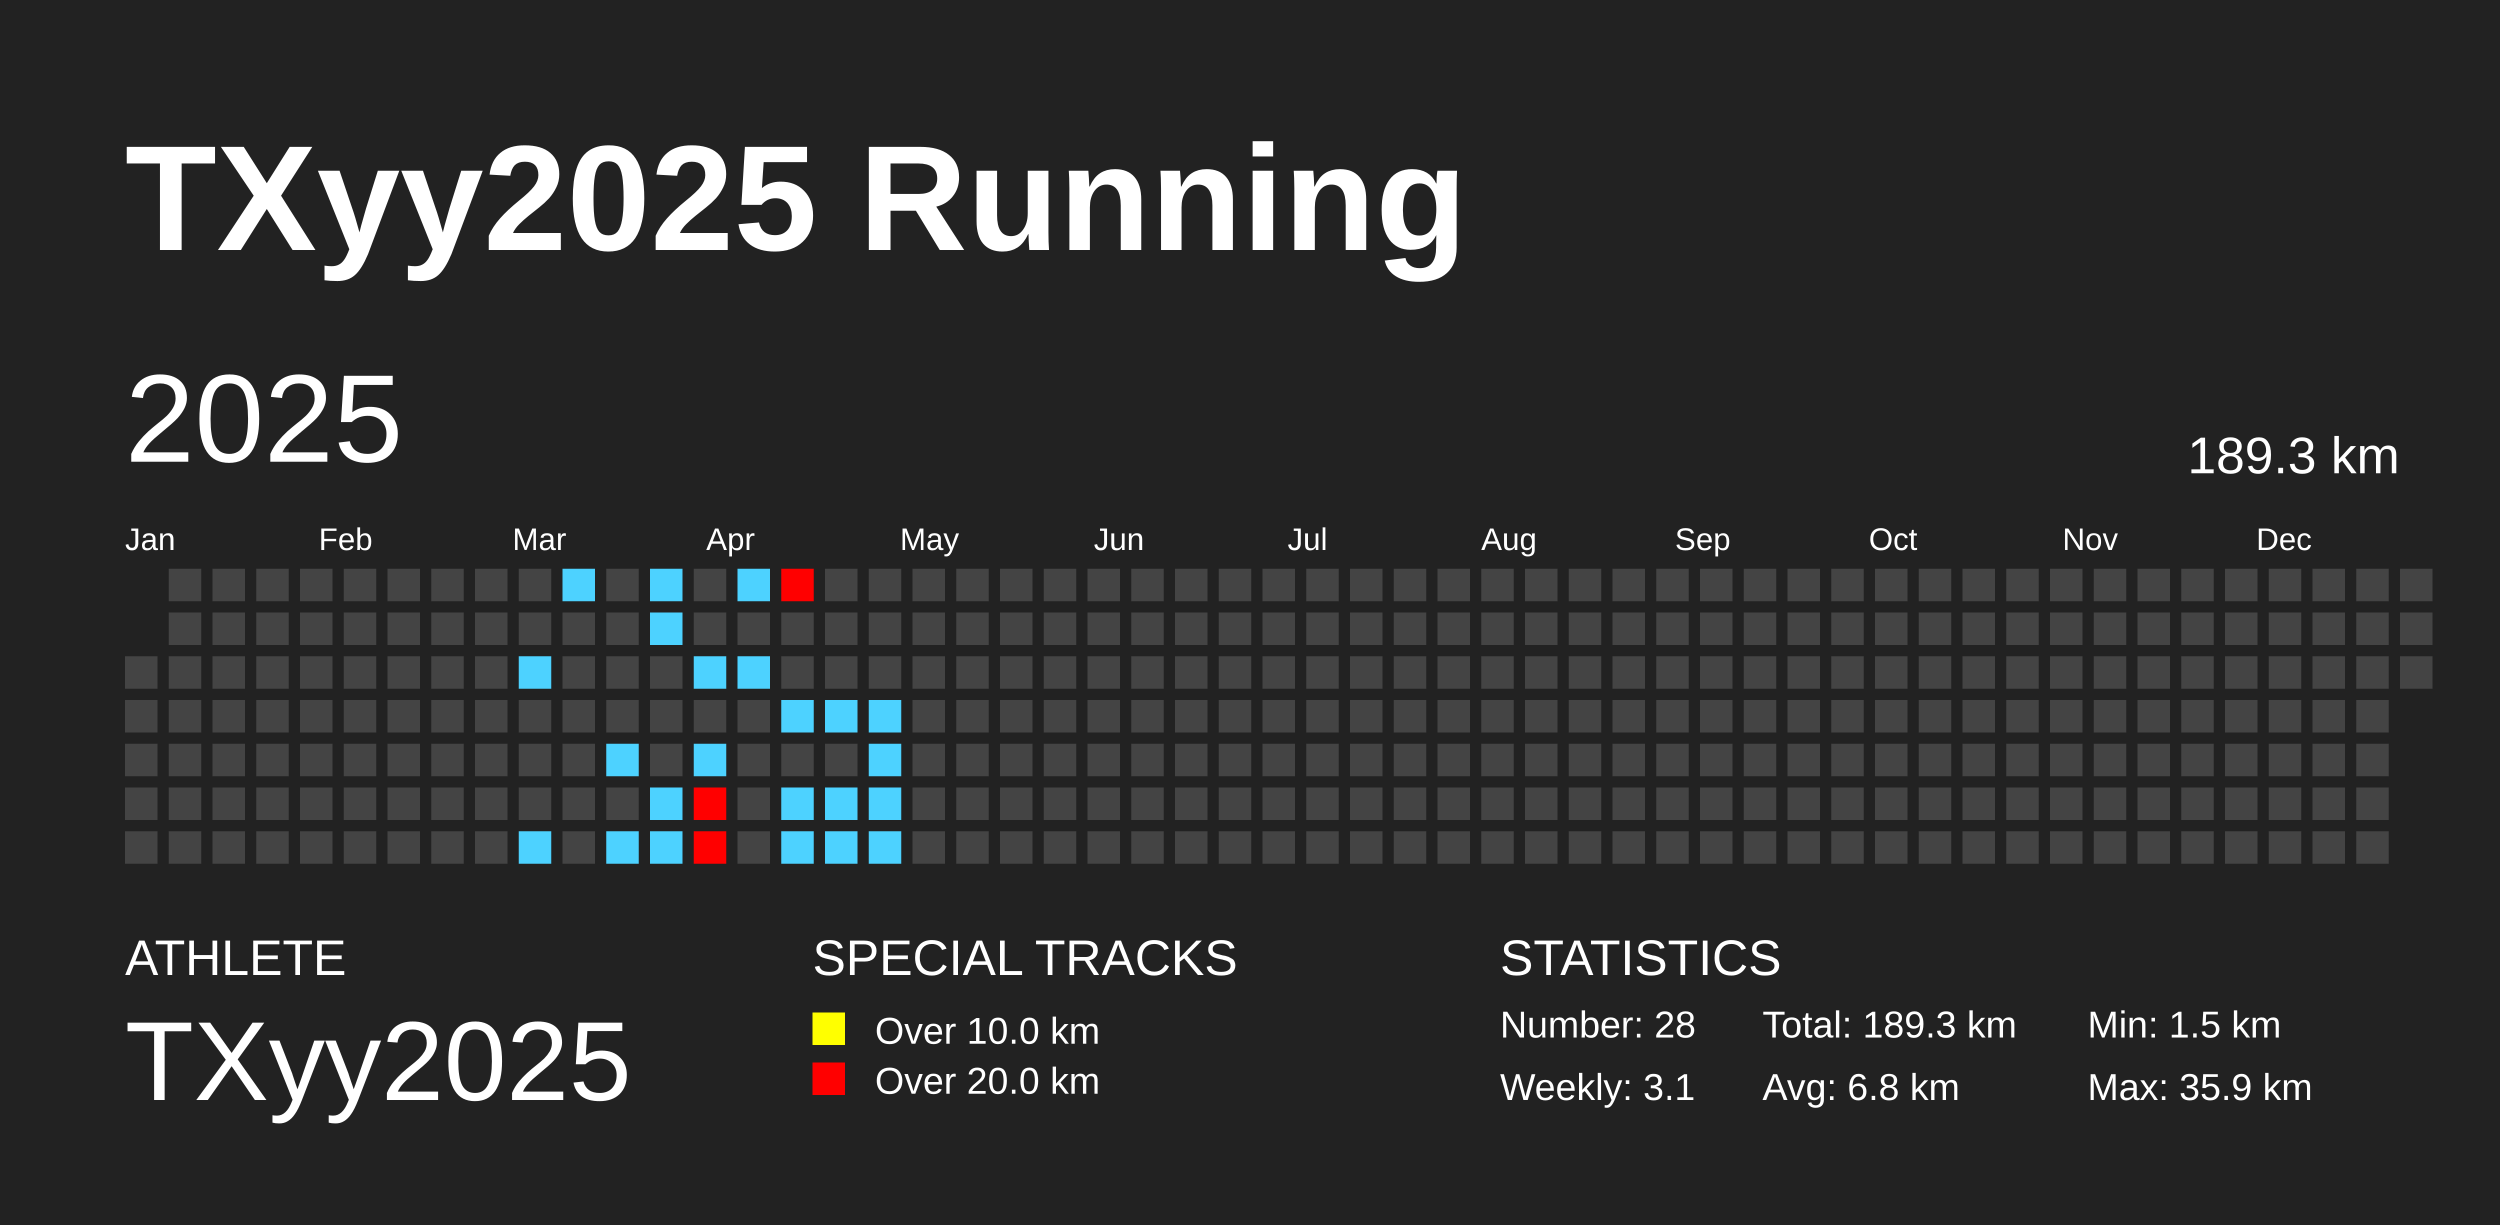
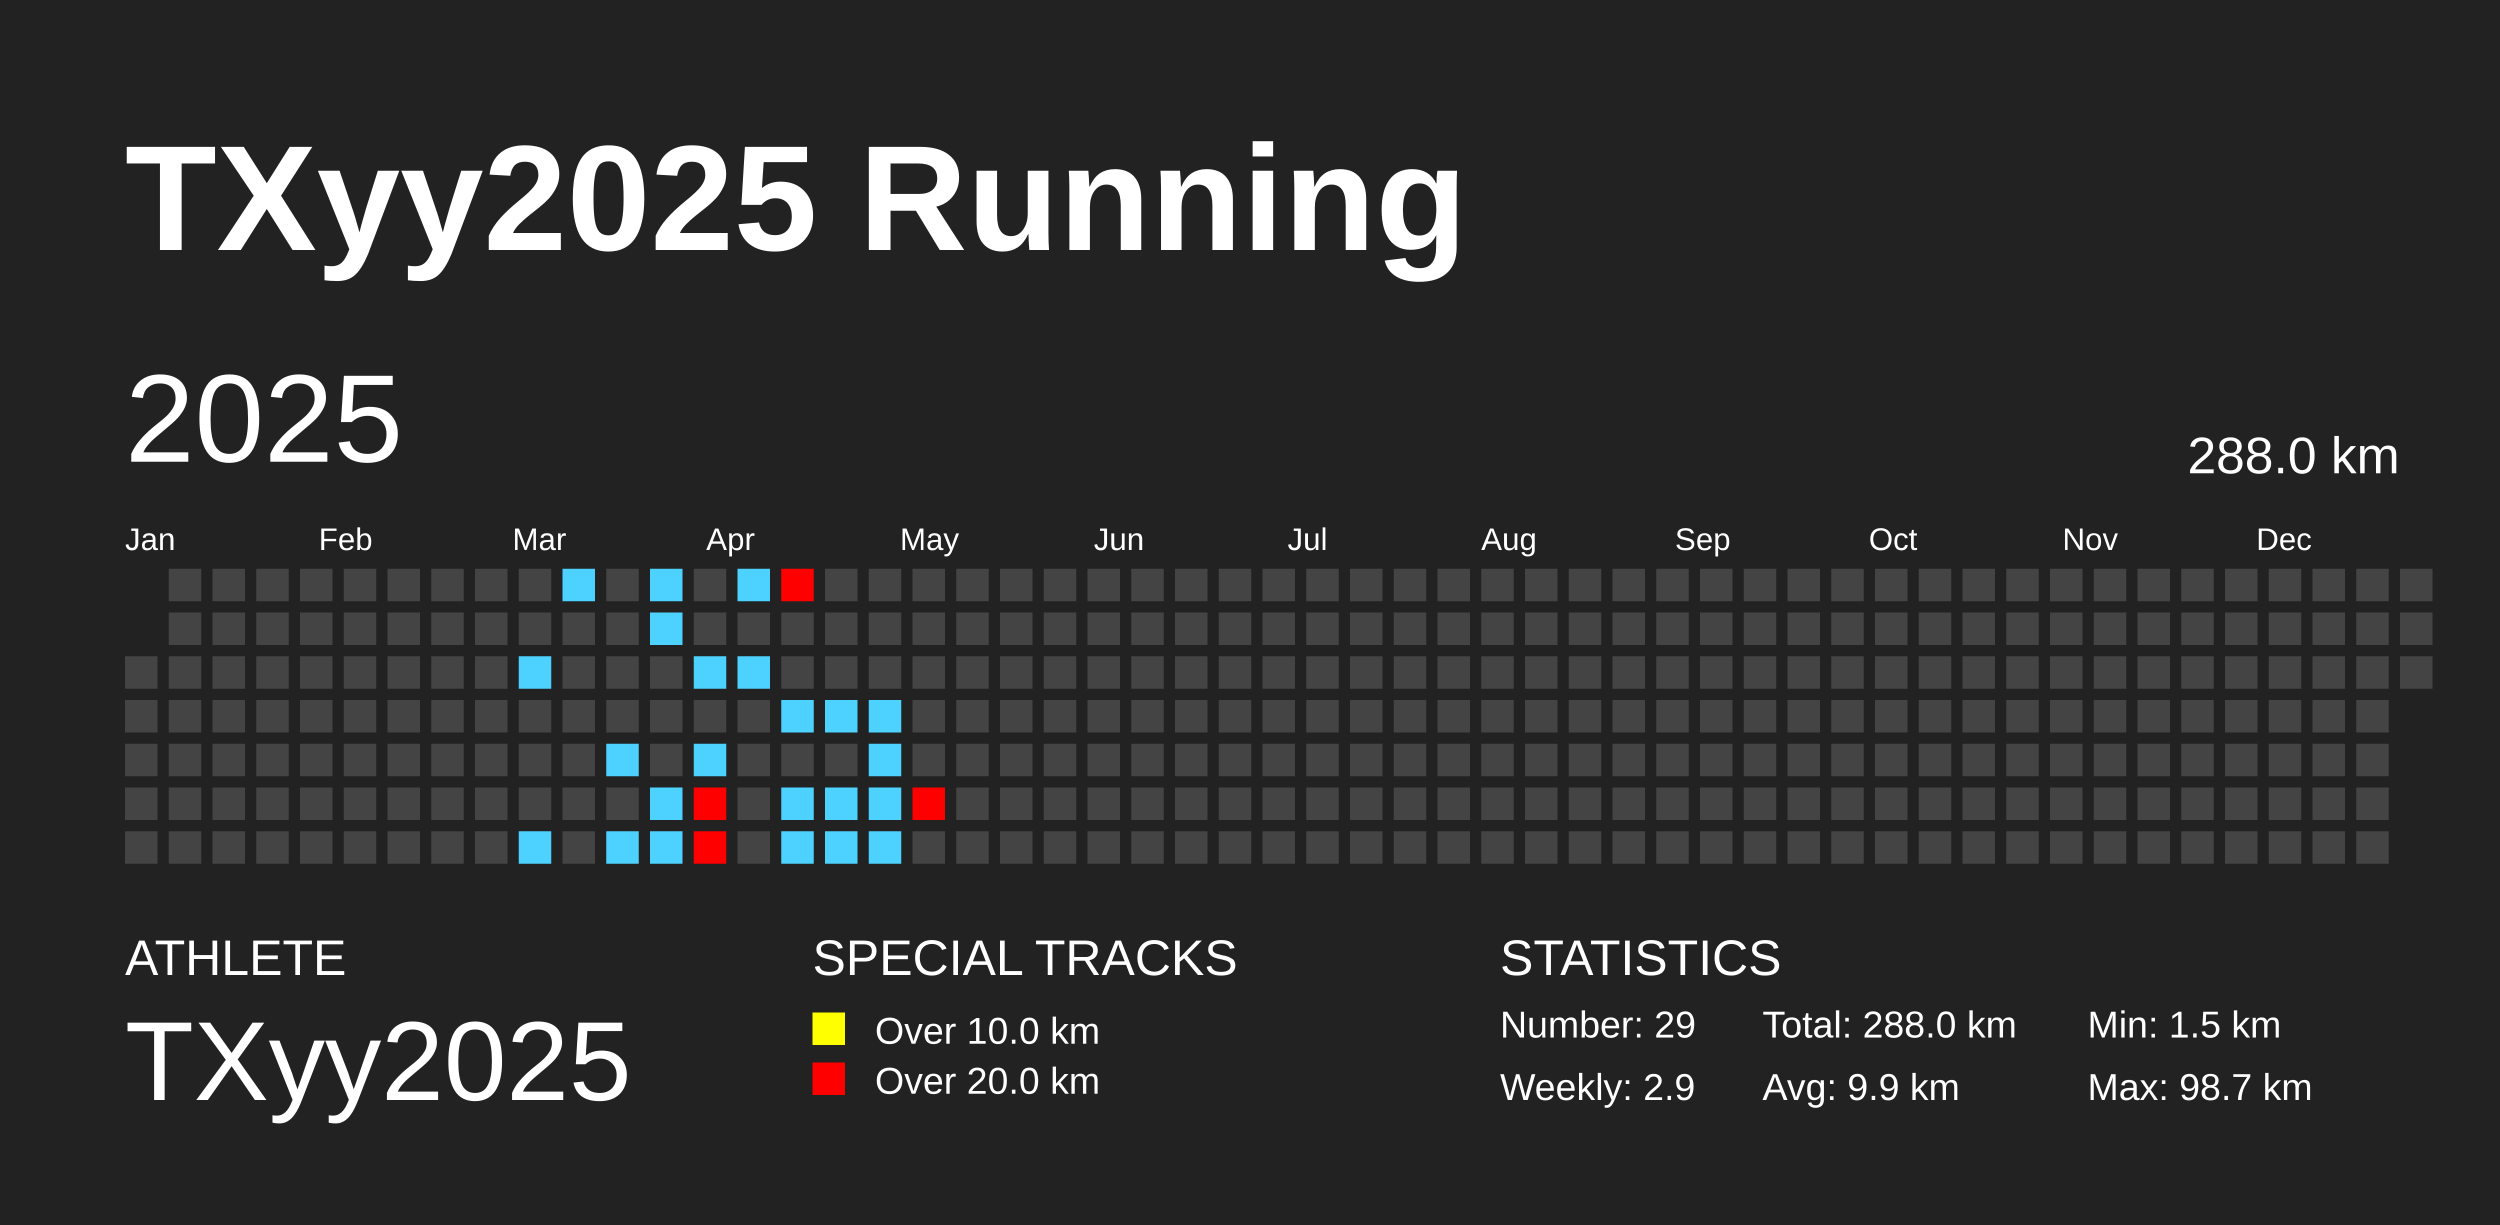
<svg xmlns="http://www.w3.org/2000/svg" baseProfile="full" height="98mm" version="1.1" viewBox="0,0,200,98" width="200mm">
  <defs />
  <rect fill="#222222" height="98" width="200" x="0" y="0" />
  <text fill="#FFFFFF" style="font-size:12px; font-family:Arial; font-weight:bold;" x="10" y="20">TXyy2025 Running</text>
  <text fill="#FFFFFF" style="font-size:4px; font-family:Arial" x="10" y="78">ATHLETE</text>
  <text fill="#FFFFFF" style="font-size:9px; font-family:Arial" x="10" y="88">TXyy2025</text>
  <text fill="#FFFFFF" style="font-size:4px; font-family:Arial" x="65" y="78">SPECIAL TRACKS</text>
  <rect fill="yellow" height="2.6" width="2.6" x="65" y="81" />
  <text fill="#FFFFFF" style="font-size:3px; font-family:Arial" x="70" y="83.5">Over 10.0 km</text>
  <rect fill="red" height="2.6" width="2.6" x="65" y="85" />
  <text fill="#FFFFFF" style="font-size:3px; font-family:Arial" x="70" y="87.5">Over 20.0 km</text>
  <text fill="#FFFFFF" style="font-size:4px; font-family:Arial" x="120" y="78">STATISTICS</text>
-   <text fill="#FFFFFF" style="font-size:3px; font-family:Arial" x="120" y="83">Number: 28</text>
-   <text fill="#FFFFFF" style="font-size:3px; font-family:Arial" x="120" y="88">Weekly: 3.1</text>
-   <text fill="#FFFFFF" style="font-size:3px; font-family:Arial" x="141" y="83">Total: 189.3 km</text>
-   <text fill="#FFFFFF" style="font-size:3px; font-family:Arial" x="141" y="88">Avg: 6.8 km</text>
+   <text fill="#FFFFFF" style="font-size:3px; font-family:Arial" x="120" y="83">Number: 29</text>
+   <text fill="#FFFFFF" style="font-size:3px; font-family:Arial" x="120" y="88">Weekly: 2.9</text>
+   <text fill="#FFFFFF" style="font-size:3px; font-family:Arial" x="141" y="83">Total: 288.0 km</text>
+   <text fill="#FFFFFF" style="font-size:3px; font-family:Arial" x="141" y="88">Avg: 9.9 km</text>
  <text fill="#FFFFFF" style="font-size:3px; font-family:Arial" x="167" y="83">Min: 1.5 km</text>
-   <text fill="#FFFFFF" style="font-size:3px; font-family:Arial" x="167" y="88">Max: 35.9 km</text>
+   <text fill="#FFFFFF" style="font-size:3px; font-family:Arial" x="167" y="88">Max: 98.7 km</text>
  <text dominant-baseline="hanging" fill="#FFFFFF" style="font-size:10.0px; font-family:Arial;" x="10" y="30">2025</text>
-   <text dominant-baseline="hanging" fill="#FFFFFF" style="font-size:4.125px; font-family:Arial;" x="175" y="35">189.3 km</text>
+   <text dominant-baseline="hanging" fill="#FFFFFF" style="font-size:4.125px; font-family:Arial;" x="175" y="35">288.0 km</text>
  <text fill="#FFFFFF" style="font-size:2.5px; font-family:Arial" x="10.0" y="44">Jan</text>
  <text fill="#FFFFFF" style="font-size:2.5px; font-family:Arial" x="25.5" y="44">Feb</text>
  <text fill="#FFFFFF" style="font-size:2.5px; font-family:Arial" x="41.0" y="44">Mar</text>
  <text fill="#FFFFFF" style="font-size:2.5px; font-family:Arial" x="56.5" y="44">Apr</text>
  <text fill="#FFFFFF" style="font-size:2.5px; font-family:Arial" x="72.0" y="44">May</text>
  <text fill="#FFFFFF" style="font-size:2.5px; font-family:Arial" x="87.5" y="44">Jun</text>
  <text fill="#FFFFFF" style="font-size:2.5px; font-family:Arial" x="103.0" y="44">Jul</text>
  <text fill="#FFFFFF" style="font-size:2.5px; font-family:Arial" x="118.5" y="44">Aug</text>
  <text fill="#FFFFFF" style="font-size:2.5px; font-family:Arial" x="134.0" y="44">Sep</text>
  <text fill="#FFFFFF" style="font-size:2.5px; font-family:Arial" x="149.5" y="44">Oct</text>
  <text fill="#FFFFFF" style="font-size:2.5px; font-family:Arial" x="165.0" y="44">Nov</text>
  <text fill="#FFFFFF" style="font-size:2.5px; font-family:Arial" x="180.5" y="44">Dec</text>
  <rect fill="#444444" height="2.6" width="2.6" x="10.0" y="52.5" />
  <rect fill="#444444" height="2.6" width="2.6" x="10.0" y="56.0" />
  <rect fill="#444444" height="2.6" width="2.6" x="10.0" y="59.5" />
  <rect fill="#444444" height="2.6" width="2.6" x="10.0" y="63.0" />
  <rect fill="#444444" height="2.6" width="2.6" x="10.0" y="66.5" />
  <rect fill="#444444" height="2.6" width="2.6" x="13.5" y="45.5" />
  <rect fill="#444444" height="2.6" width="2.6" x="13.5" y="49.0" />
  <rect fill="#444444" height="2.6" width="2.6" x="13.5" y="52.5" />
  <rect fill="#444444" height="2.6" width="2.6" x="13.5" y="56.0" />
  <rect fill="#444444" height="2.6" width="2.6" x="13.5" y="59.5" />
  <rect fill="#444444" height="2.6" width="2.6" x="13.5" y="63.0" />
  <rect fill="#444444" height="2.6" width="2.6" x="13.5" y="66.5" />
  <rect fill="#444444" height="2.6" width="2.6" x="17.0" y="45.5" />
  <rect fill="#444444" height="2.6" width="2.6" x="17.0" y="49.0" />
  <rect fill="#444444" height="2.6" width="2.6" x="17.0" y="52.5" />
  <rect fill="#444444" height="2.6" width="2.6" x="17.0" y="56.0" />
  <rect fill="#444444" height="2.6" width="2.6" x="17.0" y="59.5" />
  <rect fill="#444444" height="2.6" width="2.6" x="17.0" y="63.0" />
  <rect fill="#444444" height="2.6" width="2.6" x="17.0" y="66.5" />
  <rect fill="#444444" height="2.6" width="2.6" x="20.5" y="45.5" />
  <rect fill="#444444" height="2.6" width="2.6" x="20.5" y="49.0" />
  <rect fill="#444444" height="2.6" width="2.6" x="20.5" y="52.5" />
  <rect fill="#444444" height="2.6" width="2.6" x="20.5" y="56.0" />
  <rect fill="#444444" height="2.6" width="2.6" x="20.5" y="59.5" />
  <rect fill="#444444" height="2.6" width="2.6" x="20.5" y="63.0" />
  <rect fill="#444444" height="2.6" width="2.6" x="20.5" y="66.5" />
  <rect fill="#444444" height="2.6" width="2.6" x="24.0" y="45.5" />
  <rect fill="#444444" height="2.6" width="2.6" x="24.0" y="49.0" />
  <rect fill="#444444" height="2.6" width="2.6" x="24.0" y="52.5" />
  <rect fill="#444444" height="2.6" width="2.6" x="24.0" y="56.0" />
  <rect fill="#444444" height="2.6" width="2.6" x="24.0" y="59.5" />
  <rect fill="#444444" height="2.6" width="2.6" x="24.0" y="63.0" />
  <rect fill="#444444" height="2.6" width="2.6" x="24.0" y="66.5" />
  <rect fill="#444444" height="2.6" width="2.6" x="27.5" y="45.5" />
  <rect fill="#444444" height="2.6" width="2.6" x="27.5" y="49.0" />
  <rect fill="#444444" height="2.6" width="2.6" x="27.5" y="52.5" />
  <rect fill="#444444" height="2.6" width="2.6" x="27.5" y="56.0" />
  <rect fill="#444444" height="2.6" width="2.6" x="27.5" y="59.5" />
  <rect fill="#444444" height="2.6" width="2.6" x="27.5" y="63.0" />
  <rect fill="#444444" height="2.6" width="2.6" x="27.5" y="66.5" />
  <rect fill="#444444" height="2.6" width="2.6" x="31.0" y="45.5" />
  <rect fill="#444444" height="2.6" width="2.6" x="31.0" y="49.0" />
  <rect fill="#444444" height="2.6" width="2.6" x="31.0" y="52.5" />
  <rect fill="#444444" height="2.6" width="2.6" x="31.0" y="56.0" />
  <rect fill="#444444" height="2.6" width="2.6" x="31.0" y="59.5" />
  <rect fill="#444444" height="2.6" width="2.6" x="31.0" y="63.0" />
  <rect fill="#444444" height="2.6" width="2.6" x="31.0" y="66.5" />
  <rect fill="#444444" height="2.6" width="2.6" x="34.5" y="45.5" />
  <rect fill="#444444" height="2.6" width="2.6" x="34.5" y="49.0" />
  <rect fill="#444444" height="2.6" width="2.6" x="34.5" y="52.5" />
  <rect fill="#444444" height="2.6" width="2.6" x="34.5" y="56.0" />
  <rect fill="#444444" height="2.6" width="2.6" x="34.5" y="59.5" />
  <rect fill="#444444" height="2.6" width="2.6" x="34.5" y="63.0" />
  <rect fill="#444444" height="2.6" width="2.6" x="34.5" y="66.5" />
  <rect fill="#444444" height="2.6" width="2.6" x="38.0" y="45.5" />
  <rect fill="#444444" height="2.6" width="2.6" x="38.0" y="49.0" />
  <rect fill="#444444" height="2.6" width="2.6" x="38.0" y="52.5" />
  <rect fill="#444444" height="2.6" width="2.6" x="38.0" y="56.0" />
  <rect fill="#444444" height="2.6" width="2.6" x="38.0" y="59.5" />
  <rect fill="#444444" height="2.6" width="2.6" x="38.0" y="63.0" />
  <rect fill="#444444" height="2.6" width="2.6" x="38.0" y="66.5" />
  <rect fill="#444444" height="2.6" width="2.6" x="41.5" y="45.5" />
  <rect fill="#444444" height="2.6" width="2.6" x="41.5" y="49.0" />
  <rect fill="#4dd2ff" height="2.6" width="2.6" x="41.5" y="52.5" />
  <rect fill="#444444" height="2.6" width="2.6" x="41.5" y="56.0" />
  <rect fill="#444444" height="2.6" width="2.6" x="41.5" y="59.5" />
  <rect fill="#444444" height="2.6" width="2.6" x="41.5" y="63.0" />
  <rect fill="#4dd2ff" height="2.6" width="2.6" x="41.5" y="66.5" />
  <rect fill="#4dd2ff" height="2.6" width="2.6" x="45.0" y="45.5" />
  <rect fill="#444444" height="2.6" width="2.6" x="45.0" y="49.0" />
  <rect fill="#444444" height="2.6" width="2.6" x="45.0" y="52.5" />
  <rect fill="#444444" height="2.6" width="2.6" x="45.0" y="56.0" />
  <rect fill="#444444" height="2.6" width="2.6" x="45.0" y="59.5" />
  <rect fill="#444444" height="2.6" width="2.6" x="45.0" y="63.0" />
  <rect fill="#444444" height="2.6" width="2.6" x="45.0" y="66.5" />
  <rect fill="#444444" height="2.6" width="2.6" x="48.5" y="45.5" />
  <rect fill="#444444" height="2.6" width="2.6" x="48.5" y="49.0" />
  <rect fill="#444444" height="2.6" width="2.6" x="48.5" y="52.5" />
  <rect fill="#444444" height="2.6" width="2.6" x="48.5" y="56.0" />
  <rect fill="#4dd2ff" height="2.6" width="2.6" x="48.5" y="59.5" />
  <rect fill="#444444" height="2.6" width="2.6" x="48.5" y="63.0" />
  <rect fill="#4dd2ff" height="2.6" width="2.6" x="48.5" y="66.5" />
  <rect fill="#4dd2ff" height="2.6" width="2.6" x="52.0" y="45.5" />
  <rect fill="#4dd2ff" height="2.6" width="2.6" x="52.0" y="49.0" />
  <rect fill="#444444" height="2.6" width="2.6" x="52.0" y="52.5" />
  <rect fill="#444444" height="2.6" width="2.6" x="52.0" y="56.0" />
  <rect fill="#444444" height="2.6" width="2.6" x="52.0" y="59.5" />
  <rect fill="#4dd2ff" height="2.6" width="2.6" x="52.0" y="63.0" />
  <rect fill="#4dd2ff" height="2.6" width="2.6" x="52.0" y="66.5" />
  <rect fill="#444444" height="2.6" width="2.6" x="55.5" y="45.5" />
  <rect fill="#444444" height="2.6" width="2.6" x="55.5" y="49.0" />
  <rect fill="#4dd2ff" height="2.6" width="2.6" x="55.5" y="52.5" />
  <rect fill="#444444" height="2.6" width="2.6" x="55.5" y="56.0" />
  <rect fill="#4dd2ff" height="2.6" width="2.6" x="55.5" y="59.5" />
  <rect fill="red" height="2.6" width="2.6" x="55.5" y="63.0" />
  <rect fill="red" height="2.6" width="2.6" x="55.5" y="66.5" />
  <rect fill="#4dd2ff" height="2.6" width="2.6" x="59.0" y="45.5" />
  <rect fill="#444444" height="2.6" width="2.6" x="59.0" y="49.0" />
  <rect fill="#4dd2ff" height="2.6" width="2.6" x="59.0" y="52.5" />
  <rect fill="#444444" height="2.6" width="2.6" x="59.0" y="56.0" />
  <rect fill="#444444" height="2.6" width="2.6" x="59.0" y="59.5" />
  <rect fill="#444444" height="2.6" width="2.6" x="59.0" y="63.0" />
  <rect fill="#444444" height="2.6" width="2.6" x="59.0" y="66.5" />
  <rect fill="red" height="2.6" width="2.6" x="62.5" y="45.5" />
  <rect fill="#444444" height="2.6" width="2.6" x="62.5" y="49.0" />
  <rect fill="#444444" height="2.6" width="2.6" x="62.5" y="52.5" />
  <rect fill="#4dd2ff" height="2.6" width="2.6" x="62.5" y="56.0" />
  <rect fill="#444444" height="2.6" width="2.6" x="62.5" y="59.5" />
  <rect fill="#4dd2ff" height="2.6" width="2.6" x="62.5" y="63.0" />
  <rect fill="#4dd2ff" height="2.6" width="2.6" x="62.5" y="66.5" />
  <rect fill="#444444" height="2.6" width="2.6" x="66.0" y="45.5" />
  <rect fill="#444444" height="2.6" width="2.6" x="66.0" y="49.0" />
  <rect fill="#444444" height="2.6" width="2.6" x="66.0" y="52.5" />
  <rect fill="#4dd2ff" height="2.6" width="2.6" x="66.0" y="56.0" />
  <rect fill="#444444" height="2.6" width="2.6" x="66.0" y="59.5" />
  <rect fill="#4dd2ff" height="2.6" width="2.6" x="66.0" y="63.0" />
  <rect fill="#4dd2ff" height="2.6" width="2.6" x="66.0" y="66.5" />
  <rect fill="#444444" height="2.6" width="2.6" x="69.5" y="45.5" />
  <rect fill="#444444" height="2.6" width="2.6" x="69.5" y="49.0" />
  <rect fill="#444444" height="2.6" width="2.6" x="69.5" y="52.5" />
  <rect fill="#4dd2ff" height="2.6" width="2.6" x="69.5" y="56.0" />
  <rect fill="#4dd2ff" height="2.6" width="2.6" x="69.5" y="59.5" />
  <rect fill="#4dd2ff" height="2.6" width="2.6" x="69.5" y="63.0" />
  <rect fill="#4dd2ff" height="2.6" width="2.6" x="69.5" y="66.5" />
  <rect fill="#444444" height="2.6" width="2.6" x="73.0" y="45.5" />
  <rect fill="#444444" height="2.6" width="2.6" x="73.0" y="49.0" />
  <rect fill="#444444" height="2.6" width="2.6" x="73.0" y="52.5" />
  <rect fill="#444444" height="2.6" width="2.6" x="73.0" y="56.0" />
  <rect fill="#444444" height="2.6" width="2.6" x="73.0" y="59.5" />
-   <rect fill="#444444" height="2.6" width="2.6" x="73.0" y="63.0" />
+   <rect fill="red" height="2.6" width="2.6" x="73.0" y="63.0" />
  <rect fill="#444444" height="2.6" width="2.6" x="73.0" y="66.5" />
  <rect fill="#444444" height="2.6" width="2.6" x="76.5" y="45.5" />
  <rect fill="#444444" height="2.6" width="2.6" x="76.5" y="49.0" />
  <rect fill="#444444" height="2.6" width="2.6" x="76.5" y="52.5" />
  <rect fill="#444444" height="2.6" width="2.6" x="76.5" y="56.0" />
  <rect fill="#444444" height="2.6" width="2.6" x="76.5" y="59.5" />
  <rect fill="#444444" height="2.6" width="2.6" x="76.5" y="63.0" />
  <rect fill="#444444" height="2.6" width="2.6" x="76.5" y="66.5" />
  <rect fill="#444444" height="2.6" width="2.6" x="80.0" y="45.5" />
  <rect fill="#444444" height="2.6" width="2.6" x="80.0" y="49.0" />
  <rect fill="#444444" height="2.6" width="2.6" x="80.0" y="52.5" />
  <rect fill="#444444" height="2.6" width="2.6" x="80.0" y="56.0" />
  <rect fill="#444444" height="2.6" width="2.6" x="80.0" y="59.5" />
  <rect fill="#444444" height="2.6" width="2.6" x="80.0" y="63.0" />
  <rect fill="#444444" height="2.6" width="2.6" x="80.0" y="66.5" />
  <rect fill="#444444" height="2.6" width="2.6" x="83.5" y="45.5" />
  <rect fill="#444444" height="2.6" width="2.6" x="83.5" y="49.0" />
  <rect fill="#444444" height="2.6" width="2.6" x="83.5" y="52.5" />
  <rect fill="#444444" height="2.6" width="2.6" x="83.5" y="56.0" />
  <rect fill="#444444" height="2.6" width="2.6" x="83.5" y="59.5" />
  <rect fill="#444444" height="2.6" width="2.6" x="83.5" y="63.0" />
  <rect fill="#444444" height="2.6" width="2.6" x="83.5" y="66.5" />
  <rect fill="#444444" height="2.6" width="2.6" x="87.0" y="45.5" />
  <rect fill="#444444" height="2.6" width="2.6" x="87.0" y="49.0" />
  <rect fill="#444444" height="2.6" width="2.6" x="87.0" y="52.5" />
  <rect fill="#444444" height="2.6" width="2.6" x="87.0" y="56.0" />
  <rect fill="#444444" height="2.6" width="2.6" x="87.0" y="59.5" />
  <rect fill="#444444" height="2.6" width="2.6" x="87.0" y="63.0" />
  <rect fill="#444444" height="2.6" width="2.6" x="87.0" y="66.5" />
  <rect fill="#444444" height="2.6" width="2.6" x="90.5" y="45.5" />
  <rect fill="#444444" height="2.6" width="2.6" x="90.5" y="49.0" />
  <rect fill="#444444" height="2.6" width="2.6" x="90.5" y="52.5" />
  <rect fill="#444444" height="2.6" width="2.6" x="90.5" y="56.0" />
  <rect fill="#444444" height="2.6" width="2.6" x="90.5" y="59.5" />
  <rect fill="#444444" height="2.6" width="2.6" x="90.5" y="63.0" />
  <rect fill="#444444" height="2.6" width="2.6" x="90.5" y="66.5" />
  <rect fill="#444444" height="2.6" width="2.6" x="94.0" y="45.5" />
  <rect fill="#444444" height="2.6" width="2.6" x="94.0" y="49.0" />
  <rect fill="#444444" height="2.6" width="2.6" x="94.0" y="52.5" />
  <rect fill="#444444" height="2.6" width="2.6" x="94.0" y="56.0" />
  <rect fill="#444444" height="2.6" width="2.6" x="94.0" y="59.5" />
  <rect fill="#444444" height="2.6" width="2.6" x="94.0" y="63.0" />
  <rect fill="#444444" height="2.6" width="2.6" x="94.0" y="66.5" />
  <rect fill="#444444" height="2.6" width="2.6" x="97.5" y="45.5" />
  <rect fill="#444444" height="2.6" width="2.6" x="97.5" y="49.0" />
  <rect fill="#444444" height="2.6" width="2.6" x="97.5" y="52.5" />
  <rect fill="#444444" height="2.6" width="2.6" x="97.5" y="56.0" />
  <rect fill="#444444" height="2.6" width="2.6" x="97.5" y="59.5" />
  <rect fill="#444444" height="2.6" width="2.6" x="97.5" y="63.0" />
  <rect fill="#444444" height="2.6" width="2.6" x="97.5" y="66.5" />
  <rect fill="#444444" height="2.6" width="2.6" x="101.0" y="45.5" />
  <rect fill="#444444" height="2.6" width="2.6" x="101.0" y="49.0" />
  <rect fill="#444444" height="2.6" width="2.6" x="101.0" y="52.5" />
  <rect fill="#444444" height="2.6" width="2.6" x="101.0" y="56.0" />
  <rect fill="#444444" height="2.6" width="2.6" x="101.0" y="59.5" />
  <rect fill="#444444" height="2.6" width="2.6" x="101.0" y="63.0" />
  <rect fill="#444444" height="2.6" width="2.6" x="101.0" y="66.5" />
  <rect fill="#444444" height="2.6" width="2.6" x="104.5" y="45.5" />
  <rect fill="#444444" height="2.6" width="2.6" x="104.5" y="49.0" />
  <rect fill="#444444" height="2.6" width="2.6" x="104.5" y="52.5" />
  <rect fill="#444444" height="2.6" width="2.6" x="104.5" y="56.0" />
  <rect fill="#444444" height="2.6" width="2.6" x="104.5" y="59.5" />
  <rect fill="#444444" height="2.6" width="2.6" x="104.5" y="63.0" />
  <rect fill="#444444" height="2.6" width="2.6" x="104.5" y="66.5" />
  <rect fill="#444444" height="2.6" width="2.6" x="108.0" y="45.5" />
  <rect fill="#444444" height="2.6" width="2.6" x="108.0" y="49.0" />
  <rect fill="#444444" height="2.6" width="2.6" x="108.0" y="52.5" />
  <rect fill="#444444" height="2.6" width="2.6" x="108.0" y="56.0" />
  <rect fill="#444444" height="2.6" width="2.6" x="108.0" y="59.5" />
  <rect fill="#444444" height="2.6" width="2.6" x="108.0" y="63.0" />
  <rect fill="#444444" height="2.6" width="2.6" x="108.0" y="66.5" />
  <rect fill="#444444" height="2.6" width="2.6" x="111.5" y="45.5" />
  <rect fill="#444444" height="2.6" width="2.6" x="111.5" y="49.0" />
  <rect fill="#444444" height="2.6" width="2.6" x="111.5" y="52.5" />
  <rect fill="#444444" height="2.6" width="2.6" x="111.5" y="56.0" />
  <rect fill="#444444" height="2.6" width="2.6" x="111.5" y="59.5" />
  <rect fill="#444444" height="2.6" width="2.6" x="111.5" y="63.0" />
  <rect fill="#444444" height="2.6" width="2.6" x="111.5" y="66.5" />
  <rect fill="#444444" height="2.6" width="2.6" x="115.0" y="45.5" />
  <rect fill="#444444" height="2.6" width="2.6" x="115.0" y="49.0" />
  <rect fill="#444444" height="2.6" width="2.6" x="115.0" y="52.5" />
  <rect fill="#444444" height="2.6" width="2.6" x="115.0" y="56.0" />
  <rect fill="#444444" height="2.6" width="2.6" x="115.0" y="59.5" />
  <rect fill="#444444" height="2.6" width="2.6" x="115.0" y="63.0" />
  <rect fill="#444444" height="2.6" width="2.6" x="115.0" y="66.5" />
  <rect fill="#444444" height="2.6" width="2.6" x="118.5" y="45.5" />
  <rect fill="#444444" height="2.6" width="2.6" x="118.5" y="49.0" />
  <rect fill="#444444" height="2.6" width="2.6" x="118.5" y="52.5" />
  <rect fill="#444444" height="2.6" width="2.6" x="118.5" y="56.0" />
  <rect fill="#444444" height="2.6" width="2.6" x="118.5" y="59.5" />
  <rect fill="#444444" height="2.6" width="2.6" x="118.5" y="63.0" />
  <rect fill="#444444" height="2.6" width="2.6" x="118.5" y="66.5" />
  <rect fill="#444444" height="2.6" width="2.6" x="122.0" y="45.5" />
  <rect fill="#444444" height="2.6" width="2.6" x="122.0" y="49.0" />
  <rect fill="#444444" height="2.6" width="2.6" x="122.0" y="52.5" />
  <rect fill="#444444" height="2.6" width="2.6" x="122.0" y="56.0" />
  <rect fill="#444444" height="2.6" width="2.6" x="122.0" y="59.5" />
  <rect fill="#444444" height="2.6" width="2.6" x="122.0" y="63.0" />
  <rect fill="#444444" height="2.6" width="2.6" x="122.0" y="66.5" />
  <rect fill="#444444" height="2.6" width="2.6" x="125.5" y="45.5" />
  <rect fill="#444444" height="2.6" width="2.6" x="125.5" y="49.0" />
  <rect fill="#444444" height="2.6" width="2.6" x="125.5" y="52.5" />
  <rect fill="#444444" height="2.6" width="2.6" x="125.5" y="56.0" />
  <rect fill="#444444" height="2.6" width="2.6" x="125.5" y="59.5" />
  <rect fill="#444444" height="2.6" width="2.6" x="125.5" y="63.0" />
  <rect fill="#444444" height="2.6" width="2.6" x="125.5" y="66.5" />
  <rect fill="#444444" height="2.6" width="2.6" x="129.0" y="45.5" />
  <rect fill="#444444" height="2.6" width="2.6" x="129.0" y="49.0" />
  <rect fill="#444444" height="2.6" width="2.6" x="129.0" y="52.5" />
  <rect fill="#444444" height="2.6" width="2.6" x="129.0" y="56.0" />
  <rect fill="#444444" height="2.6" width="2.6" x="129.0" y="59.5" />
  <rect fill="#444444" height="2.6" width="2.6" x="129.0" y="63.0" />
  <rect fill="#444444" height="2.6" width="2.6" x="129.0" y="66.5" />
  <rect fill="#444444" height="2.6" width="2.6" x="132.5" y="45.5" />
  <rect fill="#444444" height="2.6" width="2.6" x="132.5" y="49.0" />
  <rect fill="#444444" height="2.6" width="2.6" x="132.5" y="52.5" />
  <rect fill="#444444" height="2.6" width="2.6" x="132.5" y="56.0" />
  <rect fill="#444444" height="2.6" width="2.6" x="132.5" y="59.5" />
  <rect fill="#444444" height="2.6" width="2.6" x="132.5" y="63.0" />
  <rect fill="#444444" height="2.6" width="2.6" x="132.5" y="66.5" />
  <rect fill="#444444" height="2.6" width="2.6" x="136.0" y="45.5" />
  <rect fill="#444444" height="2.6" width="2.6" x="136.0" y="49.0" />
  <rect fill="#444444" height="2.6" width="2.6" x="136.0" y="52.5" />
  <rect fill="#444444" height="2.6" width="2.6" x="136.0" y="56.0" />
  <rect fill="#444444" height="2.6" width="2.6" x="136.0" y="59.5" />
  <rect fill="#444444" height="2.6" width="2.6" x="136.0" y="63.0" />
  <rect fill="#444444" height="2.6" width="2.6" x="136.0" y="66.5" />
  <rect fill="#444444" height="2.6" width="2.6" x="139.5" y="45.5" />
  <rect fill="#444444" height="2.6" width="2.6" x="139.5" y="49.0" />
  <rect fill="#444444" height="2.6" width="2.6" x="139.5" y="52.5" />
  <rect fill="#444444" height="2.6" width="2.6" x="139.5" y="56.0" />
  <rect fill="#444444" height="2.6" width="2.6" x="139.5" y="59.5" />
  <rect fill="#444444" height="2.6" width="2.6" x="139.5" y="63.0" />
  <rect fill="#444444" height="2.6" width="2.6" x="139.5" y="66.5" />
  <rect fill="#444444" height="2.6" width="2.6" x="143.0" y="45.5" />
  <rect fill="#444444" height="2.6" width="2.6" x="143.0" y="49.0" />
  <rect fill="#444444" height="2.6" width="2.6" x="143.0" y="52.5" />
  <rect fill="#444444" height="2.6" width="2.6" x="143.0" y="56.0" />
  <rect fill="#444444" height="2.6" width="2.6" x="143.0" y="59.5" />
  <rect fill="#444444" height="2.6" width="2.6" x="143.0" y="63.0" />
  <rect fill="#444444" height="2.6" width="2.6" x="143.0" y="66.5" />
  <rect fill="#444444" height="2.6" width="2.6" x="146.5" y="45.5" />
  <rect fill="#444444" height="2.6" width="2.6" x="146.5" y="49.0" />
  <rect fill="#444444" height="2.6" width="2.6" x="146.5" y="52.5" />
  <rect fill="#444444" height="2.6" width="2.6" x="146.5" y="56.0" />
  <rect fill="#444444" height="2.6" width="2.6" x="146.5" y="59.5" />
  <rect fill="#444444" height="2.6" width="2.6" x="146.5" y="63.0" />
  <rect fill="#444444" height="2.6" width="2.6" x="146.5" y="66.5" />
  <rect fill="#444444" height="2.6" width="2.6" x="150.0" y="45.5" />
  <rect fill="#444444" height="2.6" width="2.6" x="150.0" y="49.0" />
  <rect fill="#444444" height="2.6" width="2.6" x="150.0" y="52.5" />
  <rect fill="#444444" height="2.6" width="2.6" x="150.0" y="56.0" />
  <rect fill="#444444" height="2.6" width="2.6" x="150.0" y="59.5" />
  <rect fill="#444444" height="2.6" width="2.6" x="150.0" y="63.0" />
  <rect fill="#444444" height="2.6" width="2.6" x="150.0" y="66.5" />
  <rect fill="#444444" height="2.6" width="2.6" x="153.5" y="45.5" />
  <rect fill="#444444" height="2.6" width="2.6" x="153.5" y="49.0" />
  <rect fill="#444444" height="2.6" width="2.6" x="153.5" y="52.5" />
  <rect fill="#444444" height="2.6" width="2.6" x="153.5" y="56.0" />
  <rect fill="#444444" height="2.6" width="2.6" x="153.5" y="59.5" />
  <rect fill="#444444" height="2.6" width="2.6" x="153.5" y="63.0" />
  <rect fill="#444444" height="2.6" width="2.6" x="153.5" y="66.5" />
  <rect fill="#444444" height="2.6" width="2.6" x="157.0" y="45.5" />
  <rect fill="#444444" height="2.6" width="2.6" x="157.0" y="49.0" />
  <rect fill="#444444" height="2.6" width="2.6" x="157.0" y="52.5" />
  <rect fill="#444444" height="2.6" width="2.6" x="157.0" y="56.0" />
  <rect fill="#444444" height="2.6" width="2.6" x="157.0" y="59.5" />
  <rect fill="#444444" height="2.6" width="2.6" x="157.0" y="63.0" />
  <rect fill="#444444" height="2.6" width="2.6" x="157.0" y="66.5" />
  <rect fill="#444444" height="2.6" width="2.6" x="160.5" y="45.5" />
  <rect fill="#444444" height="2.6" width="2.6" x="160.5" y="49.0" />
  <rect fill="#444444" height="2.6" width="2.6" x="160.5" y="52.5" />
  <rect fill="#444444" height="2.6" width="2.6" x="160.5" y="56.0" />
  <rect fill="#444444" height="2.6" width="2.6" x="160.5" y="59.5" />
  <rect fill="#444444" height="2.6" width="2.6" x="160.5" y="63.0" />
  <rect fill="#444444" height="2.6" width="2.6" x="160.5" y="66.5" />
  <rect fill="#444444" height="2.6" width="2.6" x="164.0" y="45.5" />
  <rect fill="#444444" height="2.6" width="2.6" x="164.0" y="49.0" />
  <rect fill="#444444" height="2.6" width="2.6" x="164.0" y="52.5" />
  <rect fill="#444444" height="2.6" width="2.6" x="164.0" y="56.0" />
  <rect fill="#444444" height="2.6" width="2.6" x="164.0" y="59.5" />
  <rect fill="#444444" height="2.6" width="2.6" x="164.0" y="63.0" />
  <rect fill="#444444" height="2.6" width="2.6" x="164.0" y="66.5" />
  <rect fill="#444444" height="2.6" width="2.6" x="167.5" y="45.5" />
  <rect fill="#444444" height="2.6" width="2.6" x="167.5" y="49.0" />
  <rect fill="#444444" height="2.6" width="2.6" x="167.5" y="52.5" />
  <rect fill="#444444" height="2.6" width="2.6" x="167.5" y="56.0" />
  <rect fill="#444444" height="2.6" width="2.6" x="167.5" y="59.5" />
  <rect fill="#444444" height="2.6" width="2.6" x="167.5" y="63.0" />
  <rect fill="#444444" height="2.6" width="2.6" x="167.5" y="66.5" />
  <rect fill="#444444" height="2.6" width="2.6" x="171.0" y="45.5" />
  <rect fill="#444444" height="2.6" width="2.6" x="171.0" y="49.0" />
  <rect fill="#444444" height="2.6" width="2.6" x="171.0" y="52.5" />
  <rect fill="#444444" height="2.6" width="2.6" x="171.0" y="56.0" />
  <rect fill="#444444" height="2.6" width="2.6" x="171.0" y="59.5" />
  <rect fill="#444444" height="2.6" width="2.6" x="171.0" y="63.0" />
  <rect fill="#444444" height="2.6" width="2.6" x="171.0" y="66.5" />
  <rect fill="#444444" height="2.6" width="2.6" x="174.5" y="45.5" />
  <rect fill="#444444" height="2.6" width="2.6" x="174.5" y="49.0" />
  <rect fill="#444444" height="2.6" width="2.6" x="174.5" y="52.5" />
  <rect fill="#444444" height="2.6" width="2.6" x="174.5" y="56.0" />
  <rect fill="#444444" height="2.6" width="2.6" x="174.5" y="59.5" />
  <rect fill="#444444" height="2.6" width="2.6" x="174.5" y="63.0" />
  <rect fill="#444444" height="2.6" width="2.6" x="174.5" y="66.5" />
  <rect fill="#444444" height="2.6" width="2.6" x="178.0" y="45.5" />
  <rect fill="#444444" height="2.6" width="2.6" x="178.0" y="49.0" />
  <rect fill="#444444" height="2.6" width="2.6" x="178.0" y="52.5" />
  <rect fill="#444444" height="2.6" width="2.6" x="178.0" y="56.0" />
  <rect fill="#444444" height="2.6" width="2.6" x="178.0" y="59.5" />
  <rect fill="#444444" height="2.6" width="2.6" x="178.0" y="63.0" />
  <rect fill="#444444" height="2.6" width="2.6" x="178.0" y="66.5" />
  <rect fill="#444444" height="2.6" width="2.6" x="181.5" y="45.5" />
  <rect fill="#444444" height="2.6" width="2.6" x="181.5" y="49.0" />
  <rect fill="#444444" height="2.6" width="2.6" x="181.5" y="52.5" />
  <rect fill="#444444" height="2.6" width="2.6" x="181.5" y="56.0" />
  <rect fill="#444444" height="2.6" width="2.6" x="181.5" y="59.5" />
  <rect fill="#444444" height="2.6" width="2.6" x="181.5" y="63.0" />
  <rect fill="#444444" height="2.6" width="2.6" x="181.5" y="66.5" />
  <rect fill="#444444" height="2.6" width="2.6" x="185.0" y="45.5" />
  <rect fill="#444444" height="2.6" width="2.6" x="185.0" y="49.0" />
  <rect fill="#444444" height="2.6" width="2.6" x="185.0" y="52.5" />
  <rect fill="#444444" height="2.6" width="2.6" x="185.0" y="56.0" />
  <rect fill="#444444" height="2.6" width="2.6" x="185.0" y="59.5" />
  <rect fill="#444444" height="2.6" width="2.6" x="185.0" y="63.0" />
  <rect fill="#444444" height="2.6" width="2.6" x="185.0" y="66.5" />
  <rect fill="#444444" height="2.6" width="2.6" x="188.5" y="45.5" />
  <rect fill="#444444" height="2.6" width="2.6" x="188.5" y="49.0" />
  <rect fill="#444444" height="2.6" width="2.6" x="188.5" y="52.5" />
  <rect fill="#444444" height="2.6" width="2.6" x="188.5" y="56.0" />
  <rect fill="#444444" height="2.6" width="2.6" x="188.5" y="59.5" />
  <rect fill="#444444" height="2.6" width="2.6" x="188.5" y="63.0" />
  <rect fill="#444444" height="2.6" width="2.6" x="188.5" y="66.5" />
  <rect fill="#444444" height="2.6" width="2.6" x="192.0" y="45.5" />
  <rect fill="#444444" height="2.6" width="2.6" x="192.0" y="49.0" />
  <rect fill="#444444" height="2.6" width="2.6" x="192.0" y="52.5" />
</svg>
